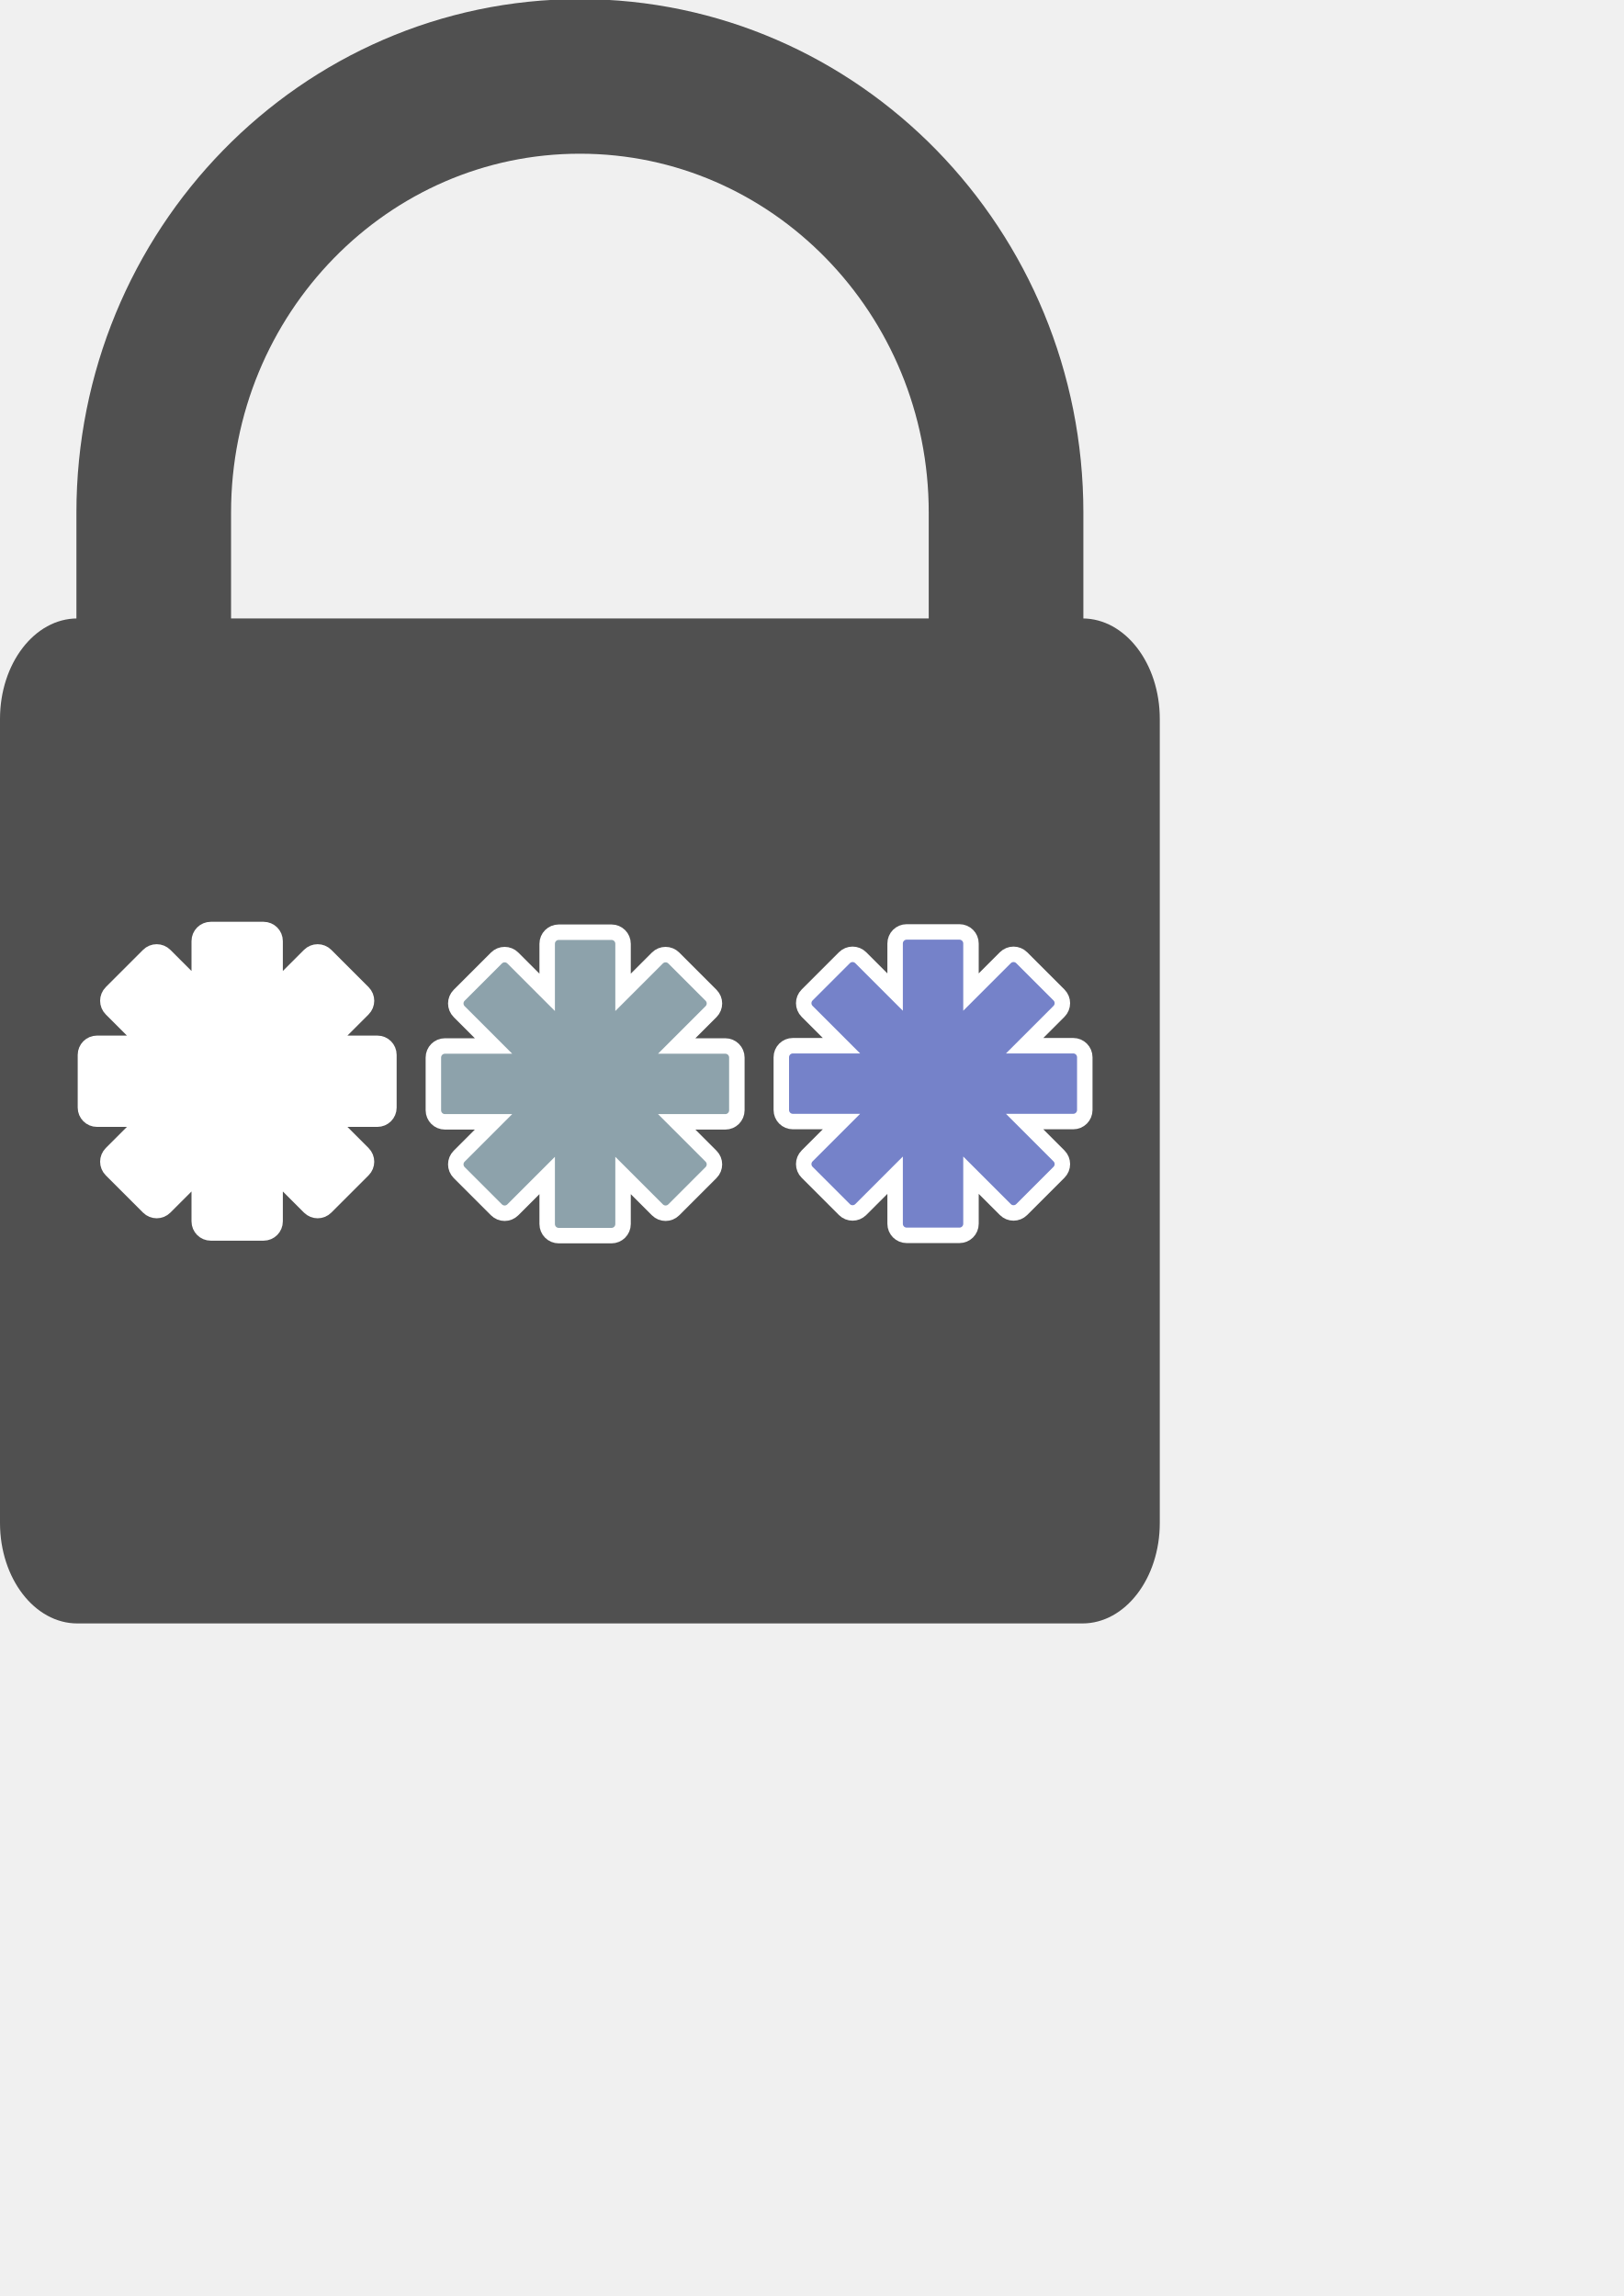
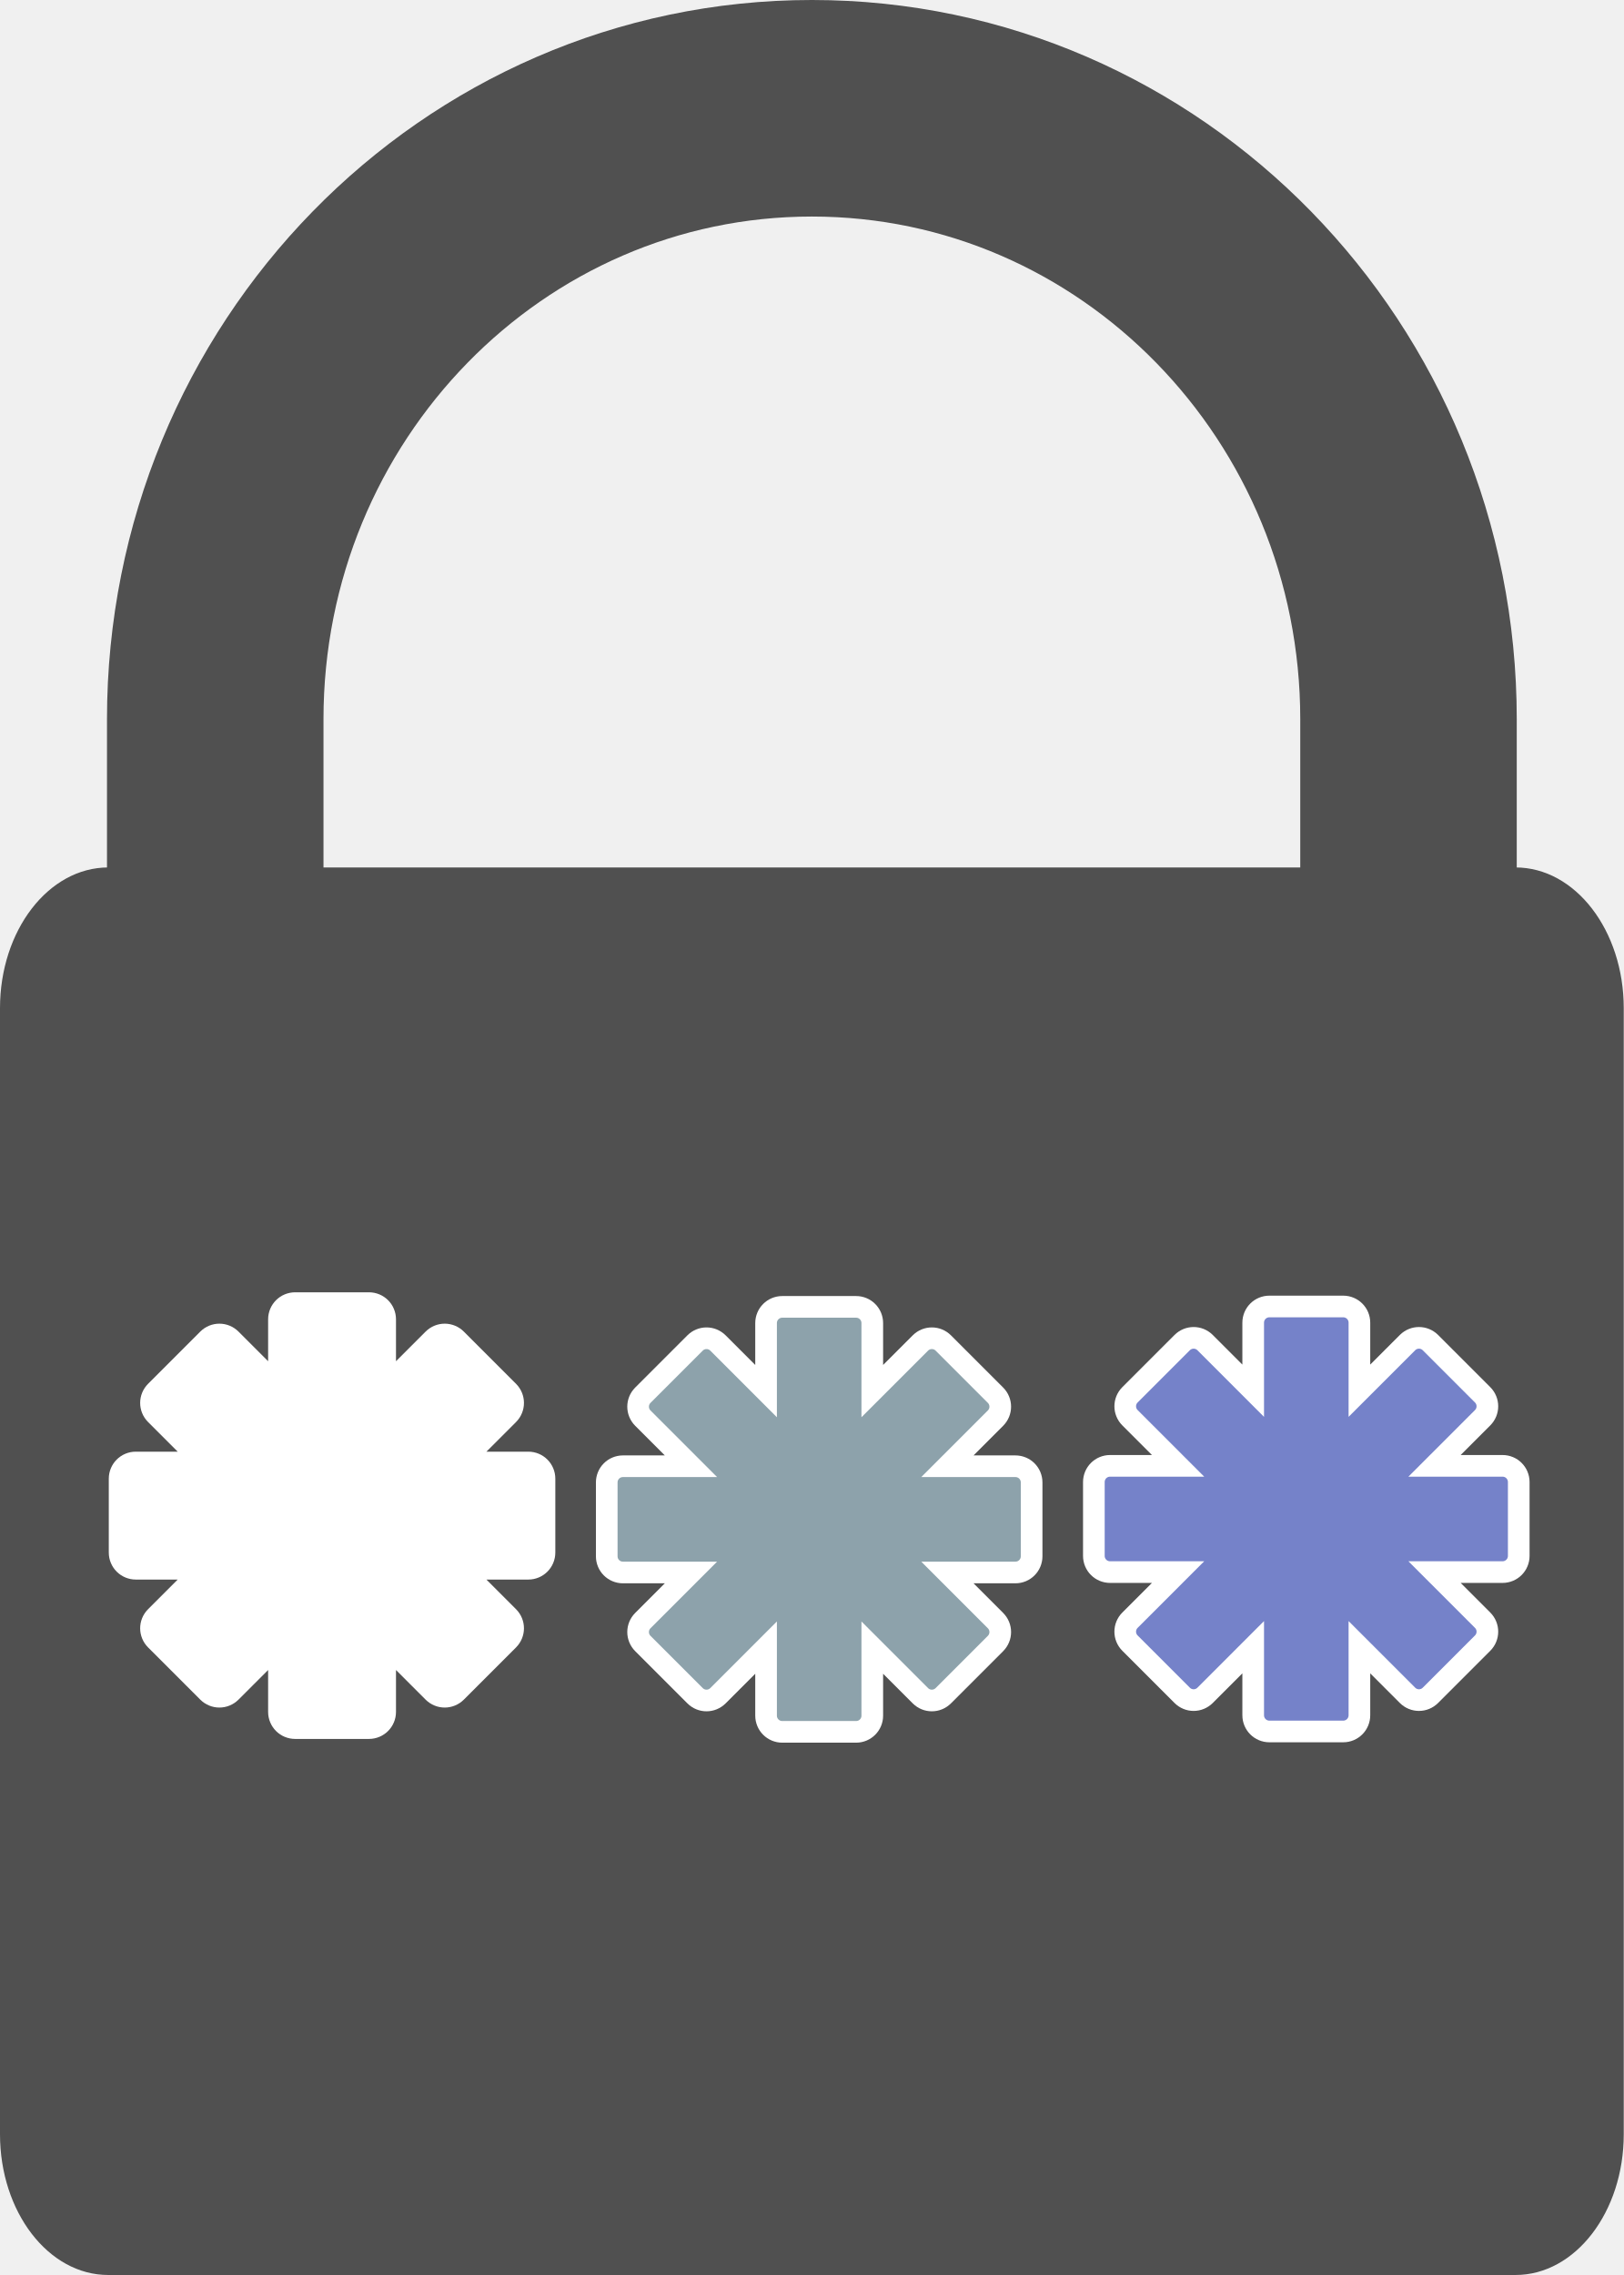
- <svg xmlns="http://www.w3.org/2000/svg" width="210mm" height="297mm" viewBox="0 0 210 297" version="1.1" id="svg8">
+ <svg xmlns="http://www.w3.org/2000/svg" width="150mm" height="210.117mm" viewBox="0 0 150 210.117" version="1.1" id="svg8">
  <defs id="defs2">
    </defs>
-   <g id="layer2" />
-   <g id="layer1">
+   <g id="layer2" transform="translate(0,0.1167498)" />
+   <g id="layer1" transform="translate(0,0.1167498)">
    <path id="path146" style="fill:none;stroke:#505050;stroke-width:20;stroke-miterlimit:4;stroke-dasharray:none;stroke-opacity:1" d="M 75,9.883 A 55.117,56.435 0 0 0 19.883,66.318 a 55.117,56.435 0 0 0 5.08e-4,0.262 V 140.117 H 130.116 V 66.643 A 55.117,56.435 0 0 0 130.117,66.318 55.117,56.435 0 0 0 75,9.883 Z" />
    <rect style="fill:#505050;fill-opacity:1;fill-rule:evenodd;stroke-width:0.302" id="rect25" width="150" height="130" x="0" y="80" rx="10" ry="13" />
    <path id="rect1009" style="fill:#7582c9;fill-opacity:1;stroke:#ffffff;stroke-width:2;stroke-miterlimit:4;stroke-dasharray:none;stroke-opacity:1" d="m 117.267,120.549 c -0.83,0 -1.498,0.668 -1.498,1.498 v 6.282 l -4.442,-4.442 c -0.587,-0.587 -1.533,-0.587 -2.12,0 l -4.819,4.819 c -0.587,0.587 -0.587,1.532 0,2.12 l 4.442,4.442 h -6.282 c -0.83,0 -1.498,0.668 -1.498,1.498 v 6.816 c 0,0.83 0.668,1.498 1.498,1.498 h 6.282 l -4.442,4.442 c -0.587,0.587 -0.587,1.533 0,2.12 l 4.819,4.819 c 0.587,0.587 1.532,0.587 2.12,0 l 4.442,-4.442 v 6.282 c 0,0.83 0.668,1.498 1.498,1.498 h 6.816 c 0.83,0 1.498,-0.668 1.498,-1.498 v -6.282 l 4.442,4.442 c 0.587,0.587 1.532,0.587 2.12,0 l 4.819,-4.819 c 0.587,-0.587 0.587,-1.533 0,-2.12 l -4.442,-4.442 h 6.282 c 0.83,0 1.498,-0.668 1.498,-1.498 v -6.816 c 0,-0.83 -0.668,-1.498 -1.498,-1.498 h -6.282 l 4.442,-4.442 c 0.587,-0.587 0.587,-1.532 0,-2.12 l -4.819,-4.819 c -0.587,-0.587 -1.533,-0.587 -2.12,0 l -4.442,4.442 v -6.282 c 0,-0.83 -0.668,-1.498 -1.498,-1.498 z" />
    <path id="rect1009-4" style="fill:#8da2ab;fill-opacity:1;stroke:#ffffff;stroke-width:2;stroke-miterlimit:4;stroke-dasharray:none;stroke-opacity:1" d="m 72.267,120.585 c -0.83,0 -1.498,0.668 -1.498,1.498 v 6.282 l -4.442,-4.442 c -0.587,-0.587 -1.533,-0.587 -2.12,0 l -4.819,4.819 c -0.587,0.587 -0.587,1.532 0,2.12 l 4.442,4.442 h -6.282 c -0.83,0 -1.498,0.668 -1.498,1.498 v 6.816 c 0,0.83 0.668,1.498 1.498,1.498 h 6.282 l -4.442,4.442 c -0.587,0.587 -0.587,1.533 0,2.12 l 4.819,4.819 c 0.587,0.587 1.533,0.587 2.12,0 l 4.442,-4.442 v 6.282 c 0,0.83 0.668,1.498 1.498,1.498 h 6.816 c 0.83,0 1.498,-0.668 1.498,-1.498 v -6.282 l 4.442,4.442 c 0.587,0.587 1.532,0.587 2.12,0 l 4.819,-4.819 c 0.587,-0.587 0.587,-1.533 0,-2.12 l -4.442,-4.442 h 6.282 c 0.83,0 1.498,-0.668 1.498,-1.498 v -6.816 c 0,-0.83 -0.668,-1.498 -1.498,-1.498 h -6.282 l 4.442,-4.442 c 0.587,-0.587 0.587,-1.532 0,-2.12 l -4.819,-4.819 c -0.587,-0.587 -1.533,-0.587 -2.12,0 l -4.442,4.442 v -6.282 c 0,-0.83 -0.668,-1.498 -1.498,-1.498 z" />
    <path id="rect1009-6" style="fill:#ffffff;fill-opacity:1;stroke:#ffffff;stroke-width:2;stroke-miterlimit:4;stroke-dasharray:none;stroke-opacity:1" d="m 27.267,120.239 c -0.83,0 -1.498,0.668 -1.498,1.498 v 6.282 l -4.442,-4.442 c -0.587,-0.587 -1.533,-0.587 -2.12,0 l -4.819,4.819 c -0.587,0.587 -0.587,1.532 0,2.12 l 4.442,4.442 h -6.282 c -0.83,0 -1.498,0.668 -1.498,1.498 v 6.816 c 0,0.83 0.668,1.498 1.498,1.498 h 6.282 l -4.442,4.442 c -0.587,0.587 -0.587,1.533 0,2.12 l 4.819,4.819 c 0.587,0.587 1.533,0.587 2.12,0 l 4.442,-4.442 v 6.282 c 0,0.83 0.668,1.498 1.498,1.498 h 6.816 c 0.83,0 1.498,-0.668 1.498,-1.498 v -6.282 l 4.442,4.442 c 0.587,0.587 1.532,0.587 2.12,0 l 4.819,-4.819 c 0.587,-0.587 0.587,-1.533 0,-2.12 l -4.442,-4.442 h 6.282 c 0.83,0 1.498,-0.668 1.498,-1.498 v -6.816 c 0,-0.83 -0.668,-1.498 -1.498,-1.498 h -6.282 l 4.442,-4.442 c 0.587,-0.587 0.587,-1.532 0,-2.12 l -4.819,-4.819 c -0.587,-0.587 -1.533,-0.587 -2.12,0 l -4.442,4.442 v -6.282 c 0,-0.83 -0.668,-1.498 -1.498,-1.498 z" />
  </g>
</svg>
